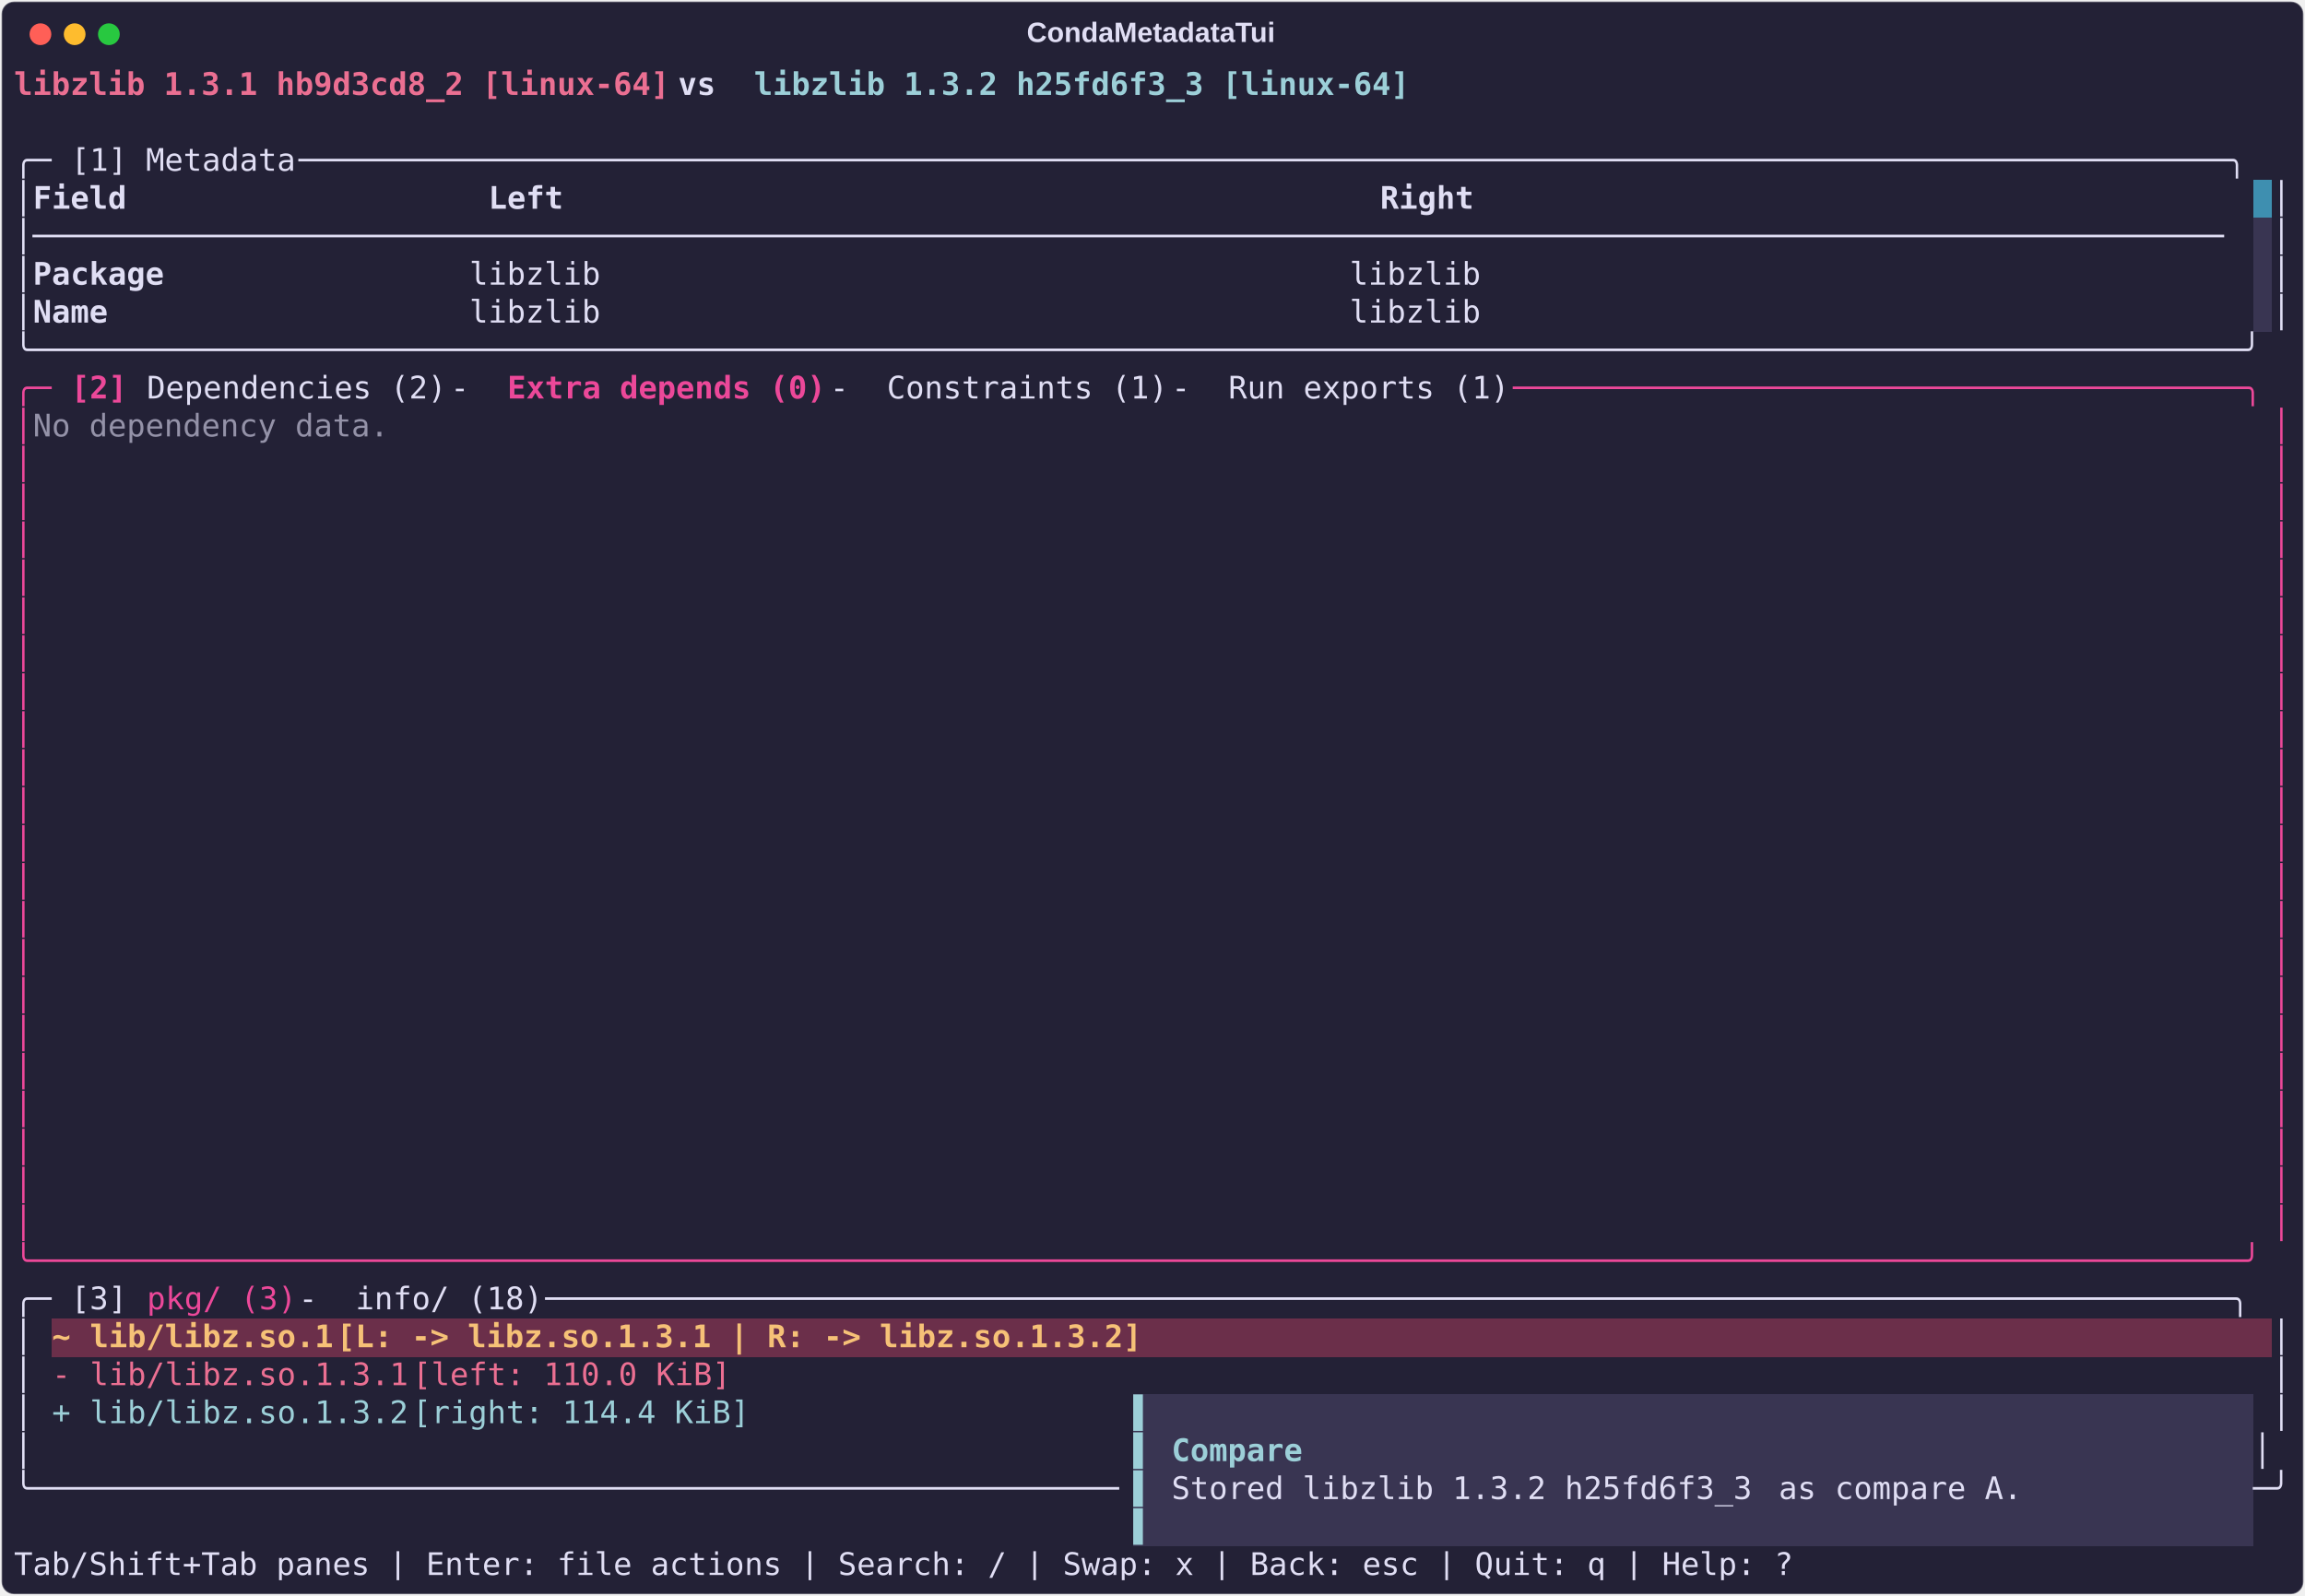
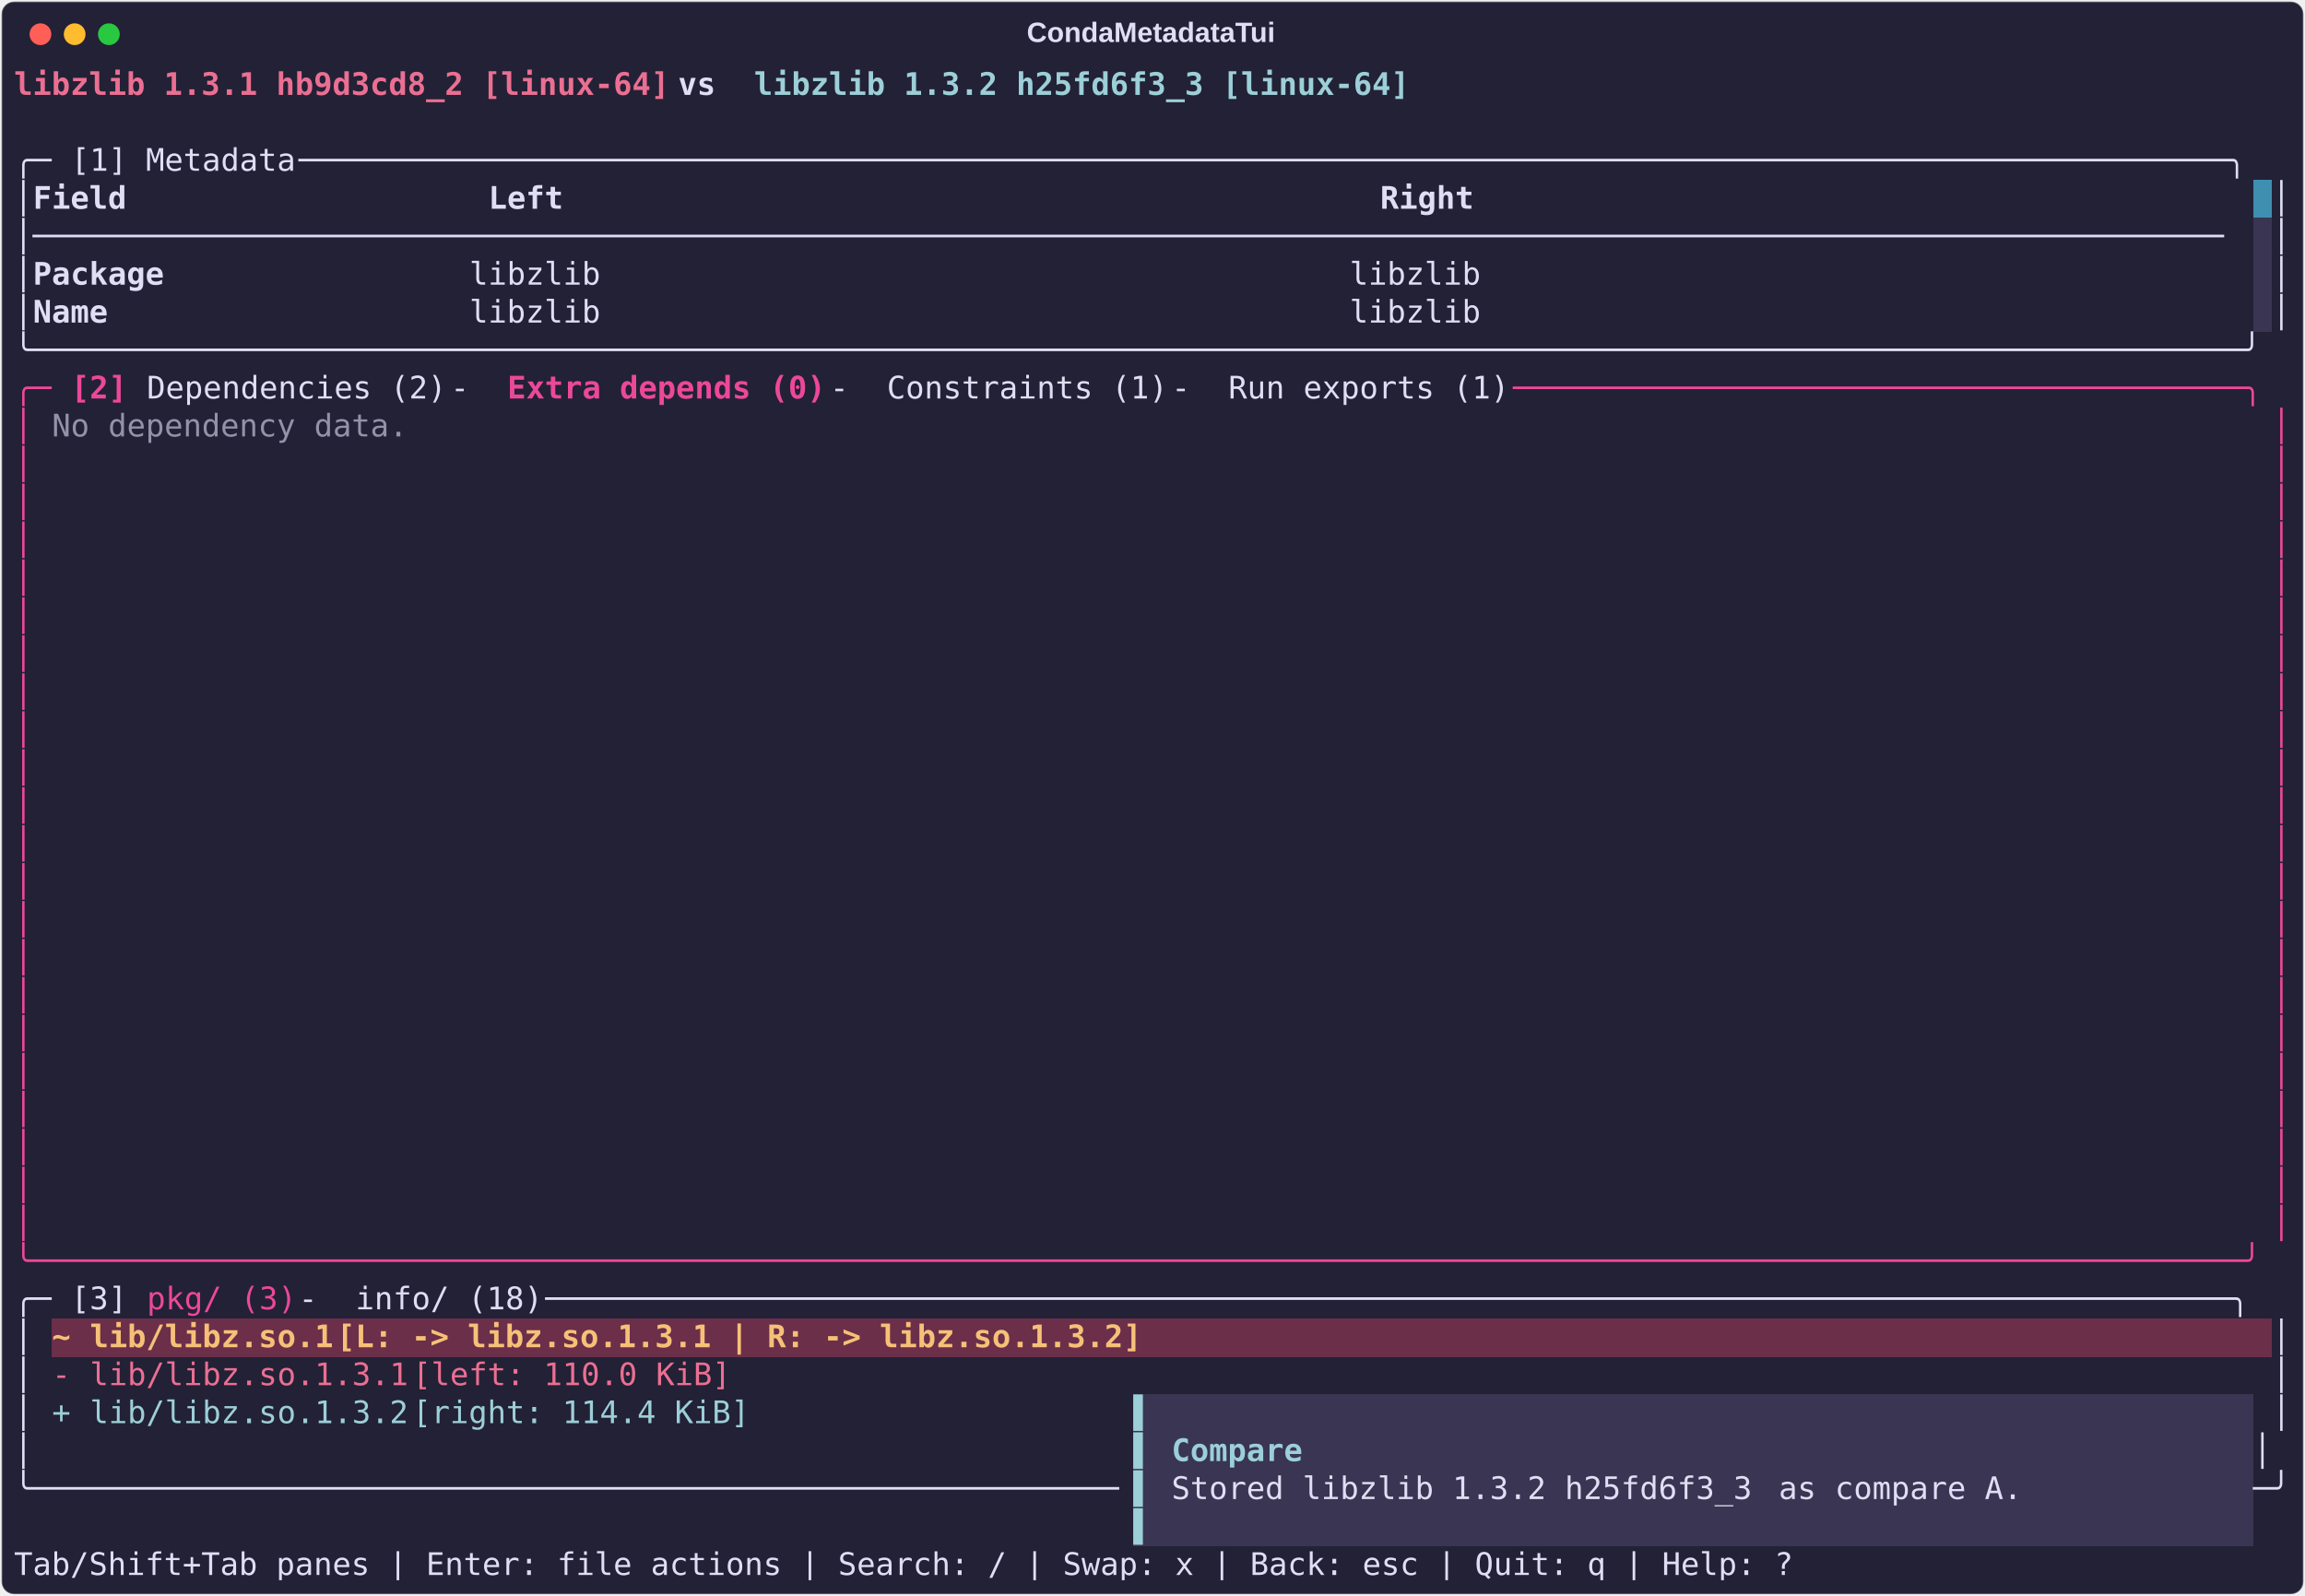
<svg xmlns="http://www.w3.org/2000/svg" class="rich-terminal" viewBox="0 0 1482 1026.0">
  <style>

    @font-face {
        font-family: "Fira Code";
        src: local("FiraCode-Regular"),
                url("https://cdnjs.cloudflare.com/ajax/libs/firacode/6.2.0/woff2/FiraCode-Regular.woff2") format("woff2"),
                url("https://cdnjs.cloudflare.com/ajax/libs/firacode/6.2.0/woff/FiraCode-Regular.woff") format("woff");
        font-style: normal;
        font-weight: 400;
    }
    @font-face {
        font-family: "Fira Code";
        src: local("FiraCode-Bold"),
                url("https://cdnjs.cloudflare.com/ajax/libs/firacode/6.2.0/woff2/FiraCode-Bold.woff2") format("woff2"),
                url("https://cdnjs.cloudflare.com/ajax/libs/firacode/6.2.0/woff/FiraCode-Bold.woff") format("woff");
        font-style: bold;
        font-weight: 700;
    }

    .terminal-matrix {
        font-family: Fira Code, monospace;
        font-size: 20px;
        line-height: 24.4px;
        font-variant-east-asian: full-width;
    }

    .terminal-title {
        font-size: 18px;
        font-weight: bold;
        font-family: arial;
    }

    .terminal-r1 { fill: #eb6f92;font-weight: bold }
.terminal-r2 { fill: #e0def4;font-weight: bold }
.terminal-r3 { fill: #9ccfd8;font-weight: bold }
.terminal-r4 { fill: #e0def4 }
.terminal-r5 { fill: #232136 }
.terminal-r6 { fill: #ec4899 }
.terminal-r7 { fill: #ec4899;font-weight: bold }
.terminal-r8 { fill: #9492a8 }
.terminal-r9 { fill: #f6c177;font-weight: bold }
.terminal-r10 { fill: #ffffff;font-weight: bold }
.terminal-r11 { fill: #eb6f92 }
.terminal-r12 { fill: #9ccfd8 }
    </style>
  <defs>
    <clipPath id="terminal-clip-terminal">
      <rect x="0" y="0" width="1463.0" height="975.0" />
    </clipPath>
    <clipPath id="terminal-line-0">
      <rect x="0" y="1.5" width="1464" height="24.65" />
    </clipPath>
    <clipPath id="terminal-line-1">
      <rect x="0" y="25.9" width="1464" height="24.65" />
    </clipPath>
    <clipPath id="terminal-line-2">
      <rect x="0" y="50.3" width="1464" height="24.65" />
    </clipPath>
    <clipPath id="terminal-line-3">
      <rect x="0" y="74.7" width="1464" height="24.65" />
    </clipPath>
    <clipPath id="terminal-line-4">
      <rect x="0" y="99.1" width="1464" height="24.65" />
    </clipPath>
    <clipPath id="terminal-line-5">
      <rect x="0" y="123.5" width="1464" height="24.65" />
    </clipPath>
    <clipPath id="terminal-line-6">
      <rect x="0" y="147.9" width="1464" height="24.65" />
    </clipPath>
    <clipPath id="terminal-line-7">
      <rect x="0" y="172.3" width="1464" height="24.65" />
    </clipPath>
    <clipPath id="terminal-line-8">
      <rect x="0" y="196.7" width="1464" height="24.65" />
    </clipPath>
    <clipPath id="terminal-line-9">
      <rect x="0" y="221.1" width="1464" height="24.65" />
    </clipPath>
    <clipPath id="terminal-line-10">
      <rect x="0" y="245.5" width="1464" height="24.65" />
    </clipPath>
    <clipPath id="terminal-line-11">
      <rect x="0" y="269.9" width="1464" height="24.65" />
    </clipPath>
    <clipPath id="terminal-line-12">
      <rect x="0" y="294.3" width="1464" height="24.65" />
    </clipPath>
    <clipPath id="terminal-line-13">
      <rect x="0" y="318.7" width="1464" height="24.65" />
    </clipPath>
    <clipPath id="terminal-line-14">
      <rect x="0" y="343.1" width="1464" height="24.65" />
    </clipPath>
    <clipPath id="terminal-line-15">
      <rect x="0" y="367.5" width="1464" height="24.65" />
    </clipPath>
    <clipPath id="terminal-line-16">
      <rect x="0" y="391.9" width="1464" height="24.65" />
    </clipPath>
    <clipPath id="terminal-line-17">
      <rect x="0" y="416.3" width="1464" height="24.65" />
    </clipPath>
    <clipPath id="terminal-line-18">
      <rect x="0" y="440.7" width="1464" height="24.65" />
    </clipPath>
    <clipPath id="terminal-line-19">
      <rect x="0" y="465.1" width="1464" height="24.65" />
    </clipPath>
    <clipPath id="terminal-line-20">
      <rect x="0" y="489.5" width="1464" height="24.65" />
    </clipPath>
    <clipPath id="terminal-line-21">
      <rect x="0" y="513.9" width="1464" height="24.65" />
    </clipPath>
    <clipPath id="terminal-line-22">
      <rect x="0" y="538.3" width="1464" height="24.65" />
    </clipPath>
    <clipPath id="terminal-line-23">
      <rect x="0" y="562.7" width="1464" height="24.65" />
    </clipPath>
    <clipPath id="terminal-line-24">
      <rect x="0" y="587.1" width="1464" height="24.65" />
    </clipPath>
    <clipPath id="terminal-line-25">
      <rect x="0" y="611.5" width="1464" height="24.65" />
    </clipPath>
    <clipPath id="terminal-line-26">
      <rect x="0" y="635.9" width="1464" height="24.65" />
    </clipPath>
    <clipPath id="terminal-line-27">
      <rect x="0" y="660.3" width="1464" height="24.65" />
    </clipPath>
    <clipPath id="terminal-line-28">
      <rect x="0" y="684.7" width="1464" height="24.65" />
    </clipPath>
    <clipPath id="terminal-line-29">
      <rect x="0" y="709.1" width="1464" height="24.65" />
    </clipPath>
    <clipPath id="terminal-line-30">
      <rect x="0" y="733.5" width="1464" height="24.65" />
    </clipPath>
    <clipPath id="terminal-line-31">
      <rect x="0" y="757.9" width="1464" height="24.65" />
    </clipPath>
    <clipPath id="terminal-line-32">
      <rect x="0" y="782.3" width="1464" height="24.65" />
    </clipPath>
    <clipPath id="terminal-line-33">
      <rect x="0" y="806.7" width="1464" height="24.65" />
    </clipPath>
    <clipPath id="terminal-line-34">
      <rect x="0" y="831.1" width="1464" height="24.65" />
    </clipPath>
    <clipPath id="terminal-line-35">
      <rect x="0" y="855.5" width="1464" height="24.65" />
    </clipPath>
    <clipPath id="terminal-line-36">
      <rect x="0" y="879.9" width="1464" height="24.65" />
    </clipPath>
    <clipPath id="terminal-line-37">
      <rect x="0" y="904.3" width="1464" height="24.65" />
    </clipPath>
    <clipPath id="terminal-line-38">
      <rect x="0" y="928.7" width="1464" height="24.65" />
    </clipPath>
  </defs>
  <rect fill="#232136" stroke="rgba(255,255,255,0.35)" stroke-width="1" x="1" y="1" width="1480" height="1024" rx="8" />
  <text class="terminal-title" fill="#e0def4" text-anchor="middle" x="740" y="27">CondaMetadataTui</text>
  <g transform="translate(26,22)">
    <circle cx="0" cy="0" r="7" fill="#ff5f57" />
    <circle cx="22" cy="0" r="7" fill="#febc2e" />
    <circle cx="44" cy="0" r="7" fill="#28c840" />
  </g>
  <g transform="translate(9, 41)" clip-path="url(#terminal-clip-terminal)">
    <rect fill="#3e8fb0" x="1439.6" y="74.7" width="12.2" height="24.65" shape-rendering="crispEdges" />
    <rect fill="#393552" x="1439.6" y="99.1" width="12.2" height="24.65" shape-rendering="crispEdges" />
    <rect fill="#393552" x="1439.6" y="123.5" width="12.2" height="24.65" shape-rendering="crispEdges" />
    <rect fill="#393552" x="1439.6" y="147.9" width="12.2" height="24.65" shape-rendering="crispEdges" />
    <rect fill="#6b2f4a" x="24.4" y="806.7" width="24.4" height="24.65" shape-rendering="crispEdges" />
    <rect fill="#6b2f4a" x="48.8" y="806.7" width="158.6" height="24.65" shape-rendering="crispEdges" />
    <rect fill="#6b2f4a" x="207.4" y="806.7" width="536.8" height="24.65" shape-rendering="crispEdges" />
    <rect fill="#6b2f4a" x="744.2" y="806.7" width="707.6" height="24.65" shape-rendering="crispEdges" />
    <rect fill="#393552" x="719.8" y="855.5" width="12.2" height="24.65" shape-rendering="crispEdges" />
    <rect fill="#393552" x="732" y="855.5" width="707.6" height="24.65" shape-rendering="crispEdges" />
    <rect fill="#393552" x="719.8" y="879.9" width="12.2" height="24.65" shape-rendering="crispEdges" />
    <rect fill="#393552" x="732" y="879.9" width="12.2" height="24.65" shape-rendering="crispEdges" />
    <rect fill="#393552" x="744.2" y="879.9" width="85.4" height="24.65" shape-rendering="crispEdges" />
    <rect fill="#393552" x="829.6" y="879.9" width="610" height="24.65" shape-rendering="crispEdges" />
    <rect fill="#393552" x="719.8" y="904.3" width="12.2" height="24.65" shape-rendering="crispEdges" />
    <rect fill="#393552" x="732" y="904.3" width="12.2" height="24.65" shape-rendering="crispEdges" />
    <rect fill="#393552" x="744.2" y="904.3" width="390.4" height="24.65" shape-rendering="crispEdges" />
    <rect fill="#393552" x="1134.6" y="904.3" width="170.8" height="24.65" shape-rendering="crispEdges" />
    <rect fill="#393552" x="1305.4" y="904.3" width="134.2" height="24.65" shape-rendering="crispEdges" />
    <rect fill="#393552" x="719.8" y="928.7" width="12.2" height="24.65" shape-rendering="crispEdges" />
    <rect fill="#393552" x="732" y="928.7" width="707.6" height="24.65" shape-rendering="crispEdges" />
    <g class="terminal-matrix">
      <text class="terminal-r1" x="0" y="20" textLength="427" clip-path="url(#terminal-line-0)">libzlib 1.3.1 hb9d3cd8_2 [linux-64]</text>
      <text class="terminal-r2" x="427" y="20" textLength="48.8" clip-path="url(#terminal-line-0)"> vs </text>
      <text class="terminal-r3" x="475.8" y="20" textLength="427" clip-path="url(#terminal-line-0)">libzlib 1.3.2 h25fd6f3_3 [linux-64]</text>
      <text class="terminal-r4" x="1464" y="20" textLength="12.2" clip-path="url(#terminal-line-0)">
</text>
      <text class="terminal-r4" x="1464" y="44.4" textLength="12.2" clip-path="url(#terminal-line-1)">
</text>
      <text class="terminal-r4" x="0" y="68.8" textLength="36.6" clip-path="url(#terminal-line-2)">╭─ </text>
      <text class="terminal-r4" x="36.6" y="68.8" textLength="146.4" clip-path="url(#terminal-line-2)">[1] Metadata</text>
      <text class="terminal-r4" x="183" y="68.8" textLength="1281" clip-path="url(#terminal-line-2)"> ───────────────────────────────────────────────────────────────────────────────────────────────────────╮</text>
      <text class="terminal-r4" x="1464" y="68.8" textLength="12.2" clip-path="url(#terminal-line-2)">
</text>
      <text class="terminal-r4" x="0" y="93.2" textLength="12.2" clip-path="url(#terminal-line-3)">│</text>
      <text class="terminal-r2" x="12.2" y="93.2" textLength="280.6" clip-path="url(#terminal-line-3)">Field                  </text>
      <text class="terminal-r2" x="305" y="93.2" textLength="561.2" clip-path="url(#terminal-line-3)">Left                                          </text>
      <text class="terminal-r2" x="878.4" y="93.2" textLength="561.2" clip-path="url(#terminal-line-3)">Right                                         </text>
      <text class="terminal-r4" x="1451.8" y="93.2" textLength="12.2" clip-path="url(#terminal-line-3)">│</text>
      <text class="terminal-r4" x="1464" y="93.2" textLength="12.2" clip-path="url(#terminal-line-3)">
</text>
      <text class="terminal-r4" x="0" y="117.6" textLength="1439.6" clip-path="url(#terminal-line-4)">│─────────────────────────────────────────────────────────────────────────────────────────────────────────────────────</text>
      <text class="terminal-r4" x="1451.8" y="117.6" textLength="12.2" clip-path="url(#terminal-line-4)">│</text>
      <text class="terminal-r4" x="1464" y="117.6" textLength="12.2" clip-path="url(#terminal-line-4)">
</text>
      <text class="terminal-r4" x="0" y="142" textLength="12.2" clip-path="url(#terminal-line-5)">│</text>
      <text class="terminal-r2" x="12.2" y="142" textLength="280.6" clip-path="url(#terminal-line-5)">Package                </text>
      <text class="terminal-r4" x="292.8" y="142" textLength="1146.8" clip-path="url(#terminal-line-5)"> libzlib                                        libzlib                                       </text>
      <text class="terminal-r4" x="1451.8" y="142" textLength="12.2" clip-path="url(#terminal-line-5)">│</text>
      <text class="terminal-r4" x="1464" y="142" textLength="12.2" clip-path="url(#terminal-line-5)">
</text>
      <text class="terminal-r4" x="0" y="166.4" textLength="12.2" clip-path="url(#terminal-line-6)">│</text>
      <text class="terminal-r2" x="12.2" y="166.4" textLength="280.6" clip-path="url(#terminal-line-6)">Name                   </text>
      <text class="terminal-r4" x="292.8" y="166.4" textLength="1146.8" clip-path="url(#terminal-line-6)"> libzlib                                        libzlib                                       </text>
      <text class="terminal-r4" x="1451.8" y="166.4" textLength="12.2" clip-path="url(#terminal-line-6)">│</text>
      <text class="terminal-r4" x="1464" y="166.4" textLength="12.2" clip-path="url(#terminal-line-6)">
</text>
      <text class="terminal-r4" x="0" y="190.8" textLength="1464" clip-path="url(#terminal-line-7)">╰──────────────────────────────────────────────────────────────────────────────────────────────────────────────────────╯</text>
      <text class="terminal-r4" x="1464" y="190.8" textLength="12.2" clip-path="url(#terminal-line-7)">
</text>
      <text class="terminal-r6" x="0" y="215.2" textLength="36.6" clip-path="url(#terminal-line-8)">╭─ </text>
      <text class="terminal-r7" x="36.6" y="215.2" textLength="48.8" clip-path="url(#terminal-line-8)">[2] </text>
      <text class="terminal-r4" x="85.4" y="215.2" textLength="195.2" clip-path="url(#terminal-line-8)">Dependencies (2)</text>
      <text class="terminal-r4" x="280.6" y="215.2" textLength="36.6" clip-path="url(#terminal-line-8)"> - </text>
      <text class="terminal-r7" x="317.2" y="215.2" textLength="207.4" clip-path="url(#terminal-line-8)">Extra depends (0)</text>
      <text class="terminal-r4" x="524.6" y="215.2" textLength="36.6" clip-path="url(#terminal-line-8)"> - </text>
      <text class="terminal-r4" x="561.2" y="215.2" textLength="183" clip-path="url(#terminal-line-8)">Constraints (1)</text>
      <text class="terminal-r4" x="744.2" y="215.2" textLength="36.6" clip-path="url(#terminal-line-8)"> - </text>
      <text class="terminal-r4" x="780.8" y="215.2" textLength="183" clip-path="url(#terminal-line-8)">Run exports (1)</text>
      <text class="terminal-r6" x="963.8" y="215.2" textLength="500.2" clip-path="url(#terminal-line-8)"> ───────────────────────────────────────╮</text>
      <text class="terminal-r4" x="1464" y="215.2" textLength="12.2" clip-path="url(#terminal-line-8)">
</text>
      <text class="terminal-r6" x="0" y="239.6" textLength="12.2" clip-path="url(#terminal-line-9)">│</text>
-       <text class="terminal-r8" x="12.2" y="239.6" textLength="231.8" clip-path="url(#terminal-line-9)">No dependency data.</text>
+       <text class="terminal-r8" x="24.4" y="239.6" textLength="231.8" clip-path="url(#terminal-line-9)">No dependency data.</text>
      <text class="terminal-r6" x="1451.8" y="239.6" textLength="12.2" clip-path="url(#terminal-line-9)">│</text>
      <text class="terminal-r4" x="1464" y="239.6" textLength="12.2" clip-path="url(#terminal-line-9)">
</text>
      <text class="terminal-r6" x="0" y="264" textLength="12.2" clip-path="url(#terminal-line-10)">│</text>
      <text class="terminal-r6" x="1451.8" y="264" textLength="12.2" clip-path="url(#terminal-line-10)">│</text>
      <text class="terminal-r4" x="1464" y="264" textLength="12.2" clip-path="url(#terminal-line-10)">
</text>
      <text class="terminal-r6" x="0" y="288.4" textLength="12.2" clip-path="url(#terminal-line-11)">│</text>
      <text class="terminal-r6" x="1451.8" y="288.4" textLength="12.2" clip-path="url(#terminal-line-11)">│</text>
      <text class="terminal-r4" x="1464" y="288.4" textLength="12.2" clip-path="url(#terminal-line-11)">
</text>
      <text class="terminal-r6" x="0" y="312.8" textLength="12.2" clip-path="url(#terminal-line-12)">│</text>
      <text class="terminal-r6" x="1451.8" y="312.8" textLength="12.2" clip-path="url(#terminal-line-12)">│</text>
      <text class="terminal-r4" x="1464" y="312.8" textLength="12.2" clip-path="url(#terminal-line-12)">
</text>
      <text class="terminal-r6" x="0" y="337.2" textLength="12.2" clip-path="url(#terminal-line-13)">│</text>
      <text class="terminal-r6" x="1451.8" y="337.2" textLength="12.2" clip-path="url(#terminal-line-13)">│</text>
      <text class="terminal-r4" x="1464" y="337.2" textLength="12.2" clip-path="url(#terminal-line-13)">
</text>
      <text class="terminal-r6" x="0" y="361.6" textLength="12.2" clip-path="url(#terminal-line-14)">│</text>
      <text class="terminal-r6" x="1451.8" y="361.6" textLength="12.2" clip-path="url(#terminal-line-14)">│</text>
      <text class="terminal-r4" x="1464" y="361.6" textLength="12.2" clip-path="url(#terminal-line-14)">
</text>
      <text class="terminal-r6" x="0" y="386" textLength="12.2" clip-path="url(#terminal-line-15)">│</text>
      <text class="terminal-r6" x="1451.8" y="386" textLength="12.2" clip-path="url(#terminal-line-15)">│</text>
      <text class="terminal-r4" x="1464" y="386" textLength="12.2" clip-path="url(#terminal-line-15)">
</text>
      <text class="terminal-r6" x="0" y="410.4" textLength="12.2" clip-path="url(#terminal-line-16)">│</text>
      <text class="terminal-r6" x="1451.8" y="410.4" textLength="12.2" clip-path="url(#terminal-line-16)">│</text>
      <text class="terminal-r4" x="1464" y="410.4" textLength="12.2" clip-path="url(#terminal-line-16)">
</text>
      <text class="terminal-r6" x="0" y="434.8" textLength="12.2" clip-path="url(#terminal-line-17)">│</text>
      <text class="terminal-r6" x="1451.8" y="434.8" textLength="12.2" clip-path="url(#terminal-line-17)">│</text>
      <text class="terminal-r4" x="1464" y="434.8" textLength="12.2" clip-path="url(#terminal-line-17)">
</text>
      <text class="terminal-r6" x="0" y="459.2" textLength="12.2" clip-path="url(#terminal-line-18)">│</text>
      <text class="terminal-r6" x="1451.8" y="459.2" textLength="12.2" clip-path="url(#terminal-line-18)">│</text>
      <text class="terminal-r4" x="1464" y="459.2" textLength="12.2" clip-path="url(#terminal-line-18)">
</text>
      <text class="terminal-r6" x="0" y="483.6" textLength="12.2" clip-path="url(#terminal-line-19)">│</text>
      <text class="terminal-r6" x="1451.8" y="483.6" textLength="12.2" clip-path="url(#terminal-line-19)">│</text>
      <text class="terminal-r4" x="1464" y="483.6" textLength="12.2" clip-path="url(#terminal-line-19)">
</text>
      <text class="terminal-r6" x="0" y="508" textLength="12.2" clip-path="url(#terminal-line-20)">│</text>
      <text class="terminal-r6" x="1451.8" y="508" textLength="12.2" clip-path="url(#terminal-line-20)">│</text>
      <text class="terminal-r4" x="1464" y="508" textLength="12.2" clip-path="url(#terminal-line-20)">
</text>
      <text class="terminal-r6" x="0" y="532.4" textLength="12.2" clip-path="url(#terminal-line-21)">│</text>
      <text class="terminal-r6" x="1451.8" y="532.4" textLength="12.2" clip-path="url(#terminal-line-21)">│</text>
      <text class="terminal-r4" x="1464" y="532.4" textLength="12.2" clip-path="url(#terminal-line-21)">
</text>
      <text class="terminal-r6" x="0" y="556.8" textLength="12.2" clip-path="url(#terminal-line-22)">│</text>
      <text class="terminal-r6" x="1451.8" y="556.8" textLength="12.2" clip-path="url(#terminal-line-22)">│</text>
      <text class="terminal-r4" x="1464" y="556.8" textLength="12.2" clip-path="url(#terminal-line-22)">
</text>
      <text class="terminal-r6" x="0" y="581.2" textLength="12.2" clip-path="url(#terminal-line-23)">│</text>
      <text class="terminal-r6" x="1451.8" y="581.2" textLength="12.2" clip-path="url(#terminal-line-23)">│</text>
      <text class="terminal-r4" x="1464" y="581.2" textLength="12.2" clip-path="url(#terminal-line-23)">
</text>
      <text class="terminal-r6" x="0" y="605.6" textLength="12.2" clip-path="url(#terminal-line-24)">│</text>
      <text class="terminal-r6" x="1451.8" y="605.6" textLength="12.2" clip-path="url(#terminal-line-24)">│</text>
      <text class="terminal-r4" x="1464" y="605.6" textLength="12.2" clip-path="url(#terminal-line-24)">
</text>
      <text class="terminal-r6" x="0" y="630" textLength="12.2" clip-path="url(#terminal-line-25)">│</text>
      <text class="terminal-r6" x="1451.8" y="630" textLength="12.2" clip-path="url(#terminal-line-25)">│</text>
      <text class="terminal-r4" x="1464" y="630" textLength="12.2" clip-path="url(#terminal-line-25)">
</text>
      <text class="terminal-r6" x="0" y="654.4" textLength="12.2" clip-path="url(#terminal-line-26)">│</text>
      <text class="terminal-r6" x="1451.8" y="654.4" textLength="12.2" clip-path="url(#terminal-line-26)">│</text>
      <text class="terminal-r4" x="1464" y="654.4" textLength="12.2" clip-path="url(#terminal-line-26)">
</text>
      <text class="terminal-r6" x="0" y="678.8" textLength="12.2" clip-path="url(#terminal-line-27)">│</text>
      <text class="terminal-r6" x="1451.8" y="678.8" textLength="12.2" clip-path="url(#terminal-line-27)">│</text>
      <text class="terminal-r4" x="1464" y="678.8" textLength="12.2" clip-path="url(#terminal-line-27)">
</text>
      <text class="terminal-r6" x="0" y="703.2" textLength="12.2" clip-path="url(#terminal-line-28)">│</text>
      <text class="terminal-r6" x="1451.8" y="703.2" textLength="12.2" clip-path="url(#terminal-line-28)">│</text>
      <text class="terminal-r4" x="1464" y="703.2" textLength="12.2" clip-path="url(#terminal-line-28)">
</text>
      <text class="terminal-r6" x="0" y="727.6" textLength="12.2" clip-path="url(#terminal-line-29)">│</text>
      <text class="terminal-r6" x="1451.8" y="727.6" textLength="12.2" clip-path="url(#terminal-line-29)">│</text>
      <text class="terminal-r4" x="1464" y="727.6" textLength="12.2" clip-path="url(#terminal-line-29)">
</text>
      <text class="terminal-r6" x="0" y="752" textLength="12.2" clip-path="url(#terminal-line-30)">│</text>
      <text class="terminal-r6" x="1451.8" y="752" textLength="12.2" clip-path="url(#terminal-line-30)">│</text>
      <text class="terminal-r4" x="1464" y="752" textLength="12.2" clip-path="url(#terminal-line-30)">
</text>
      <text class="terminal-r6" x="0" y="776.4" textLength="1464" clip-path="url(#terminal-line-31)">╰──────────────────────────────────────────────────────────────────────────────────────────────────────────────────────╯</text>
      <text class="terminal-r4" x="1464" y="776.4" textLength="12.2" clip-path="url(#terminal-line-31)">
</text>
      <text class="terminal-r4" x="0" y="800.8" textLength="36.6" clip-path="url(#terminal-line-32)">╭─ </text>
      <text class="terminal-r4" x="36.6" y="800.8" textLength="48.8" clip-path="url(#terminal-line-32)">[3] </text>
      <text class="terminal-r6" x="85.4" y="800.8" textLength="97.6" clip-path="url(#terminal-line-32)">pkg/ (3)</text>
      <text class="terminal-r4" x="183" y="800.8" textLength="36.6" clip-path="url(#terminal-line-32)"> - </text>
      <text class="terminal-r4" x="219.6" y="800.8" textLength="122" clip-path="url(#terminal-line-32)">info/ (18)</text>
      <text class="terminal-r4" x="341.6" y="800.8" textLength="1122.4" clip-path="url(#terminal-line-32)"> ──────────────────────────────────────────────────────────────────────────────────────────╮</text>
      <text class="terminal-r4" x="1464" y="800.8" textLength="12.2" clip-path="url(#terminal-line-32)">
</text>
      <text class="terminal-r4" x="0" y="825.2" textLength="12.2" clip-path="url(#terminal-line-33)">│</text>
      <text class="terminal-r9" x="24.4" y="825.2" textLength="24.4" clip-path="url(#terminal-line-33)">~ </text>
      <text class="terminal-r9" x="48.8" y="825.2" textLength="158.6" clip-path="url(#terminal-line-33)">lib/libz.so.1</text>
      <text class="terminal-r9" x="207.4" y="825.2" textLength="536.8" clip-path="url(#terminal-line-33)"> [L: -&gt; libz.so.1.3.1 | R: -&gt; libz.so.1.3.2]</text>
      <text class="terminal-r4" x="1451.8" y="825.2" textLength="12.2" clip-path="url(#terminal-line-33)">│</text>
      <text class="terminal-r4" x="1464" y="825.2" textLength="12.2" clip-path="url(#terminal-line-33)">
</text>
      <text class="terminal-r4" x="0" y="849.6" textLength="12.2" clip-path="url(#terminal-line-34)">│</text>
      <text class="terminal-r11" x="24.4" y="849.6" textLength="24.4" clip-path="url(#terminal-line-34)">- </text>
      <text class="terminal-r11" x="48.8" y="849.6" textLength="207.4" clip-path="url(#terminal-line-34)">lib/libz.so.1.3.1</text>
      <text class="terminal-r11" x="256.2" y="849.6" textLength="219.6" clip-path="url(#terminal-line-34)"> [left: 110.0 KiB]</text>
      <text class="terminal-r4" x="1451.8" y="849.6" textLength="12.2" clip-path="url(#terminal-line-34)">│</text>
      <text class="terminal-r4" x="1464" y="849.6" textLength="12.2" clip-path="url(#terminal-line-34)">
</text>
      <text class="terminal-r4" x="0" y="874" textLength="12.2" clip-path="url(#terminal-line-35)">│</text>
      <text class="terminal-r12" x="24.4" y="874" textLength="24.4" clip-path="url(#terminal-line-35)">+ </text>
      <text class="terminal-r12" x="48.8" y="874" textLength="207.4" clip-path="url(#terminal-line-35)">lib/libz.so.1.3.2</text>
      <text class="terminal-r12" x="256.2" y="874" textLength="231.8" clip-path="url(#terminal-line-35)"> [right: 114.4 KiB]</text>
      <text class="terminal-r12" x="719.8" y="874" textLength="12.2" clip-path="url(#terminal-line-35)">▌</text>
      <text class="terminal-r4" x="1451.8" y="874" textLength="12.2" clip-path="url(#terminal-line-35)">│</text>
      <text class="terminal-r4" x="1464" y="874" textLength="12.2" clip-path="url(#terminal-line-35)">
</text>
      <text class="terminal-r4" x="0" y="898.4" textLength="12.2" clip-path="url(#terminal-line-36)">│</text>
      <text class="terminal-r12" x="719.8" y="898.4" textLength="12.2" clip-path="url(#terminal-line-36)">▌</text>
      <text class="terminal-r3" x="744.2" y="898.4" textLength="85.4" clip-path="url(#terminal-line-36)">Compare</text>
      <text class="terminal-r4" x="1439.6" y="898.4" textLength="24.4" clip-path="url(#terminal-line-36)"> │</text>
      <text class="terminal-r4" x="1464" y="898.4" textLength="12.2" clip-path="url(#terminal-line-36)">
</text>
      <text class="terminal-r4" x="0" y="922.8" textLength="719.8" clip-path="url(#terminal-line-37)">╰──────────────────────────────────────────────────────────</text>
      <text class="terminal-r12" x="719.8" y="922.8" textLength="12.2" clip-path="url(#terminal-line-37)">▌</text>
      <text class="terminal-r4" x="744.2" y="922.8" textLength="390.4" clip-path="url(#terminal-line-37)">Stored libzlib 1.3.2 h25fd6f3_3 </text>
      <text class="terminal-r4" x="1134.6" y="922.8" textLength="170.8" clip-path="url(#terminal-line-37)"> as compare A.</text>
      <text class="terminal-r4" x="1439.6" y="922.8" textLength="24.4" clip-path="url(#terminal-line-37)">─╯</text>
      <text class="terminal-r4" x="1464" y="922.8" textLength="12.2" clip-path="url(#terminal-line-37)">
</text>
      <text class="terminal-r12" x="719.8" y="947.2" textLength="12.2" clip-path="url(#terminal-line-38)">▌</text>
      <text class="terminal-r4" x="1464" y="947.2" textLength="12.2" clip-path="url(#terminal-line-38)">
</text>
      <text class="terminal-r4" x="0" y="971.6" textLength="1159" clip-path="url(#terminal-line-39)">Tab/Shift+Tab panes | Enter: file actions | Search: / | Swap: x | Back: esc | Quit: q | Help: ?</text>
    </g>
  </g>
</svg>
